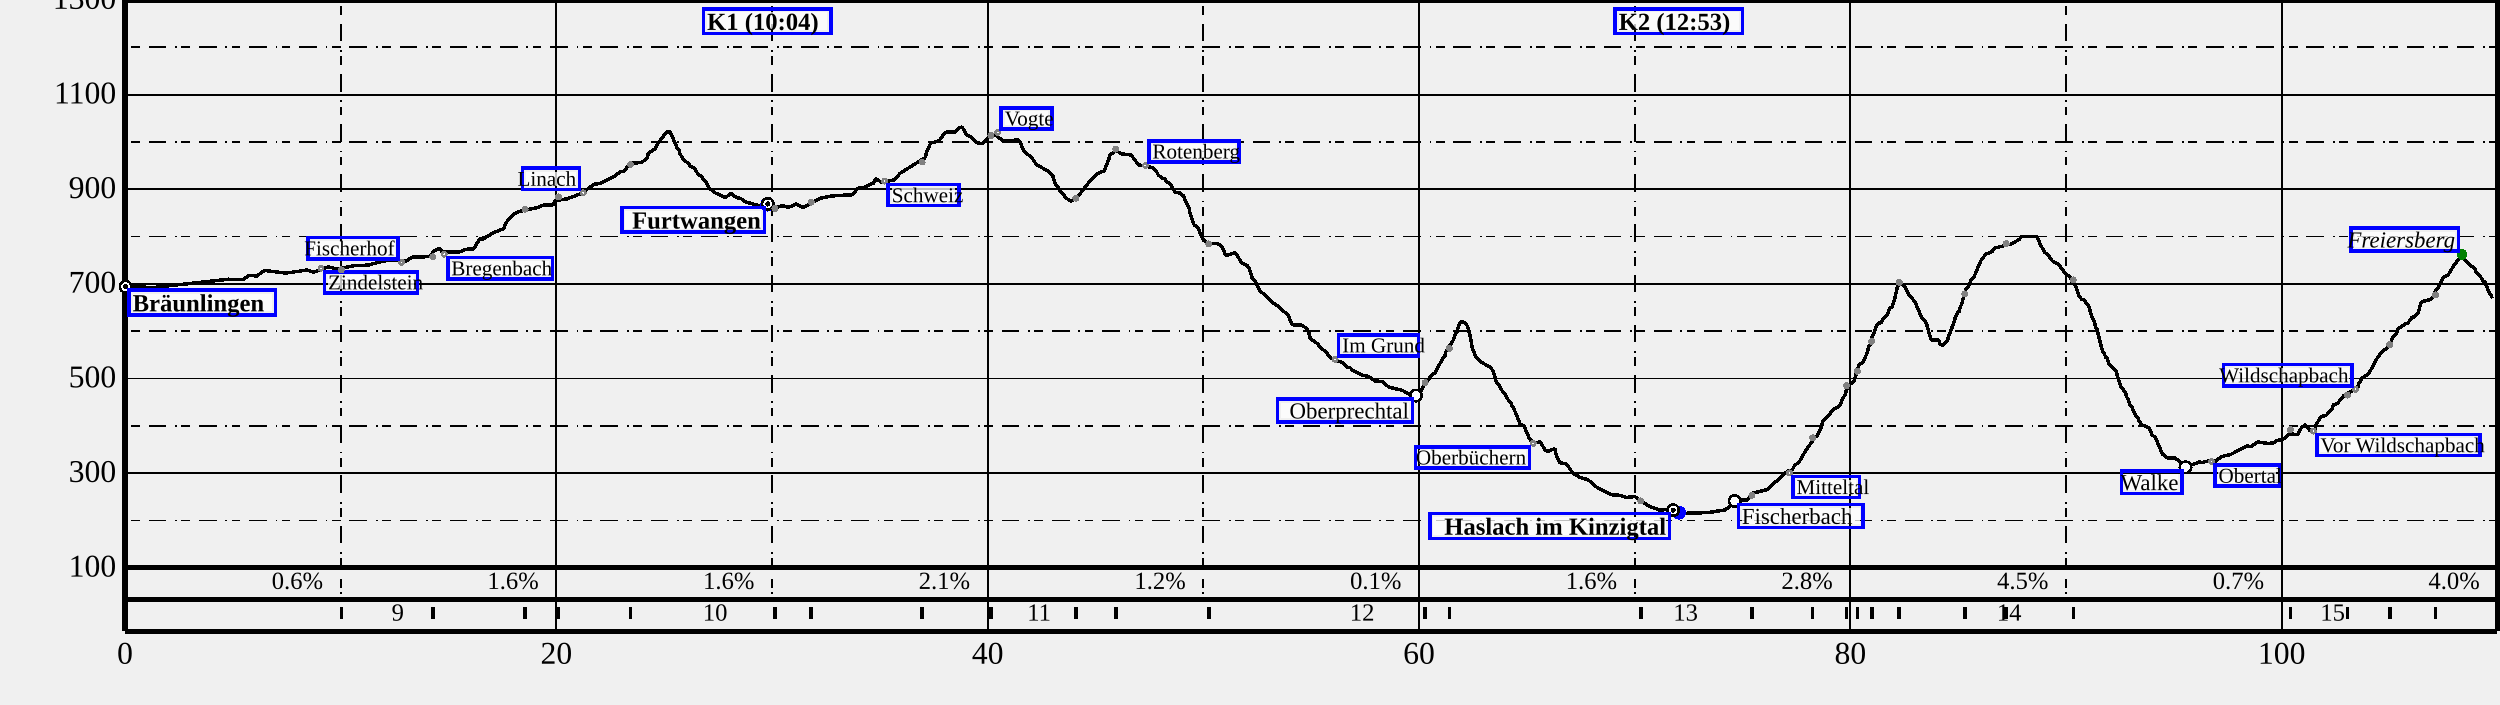
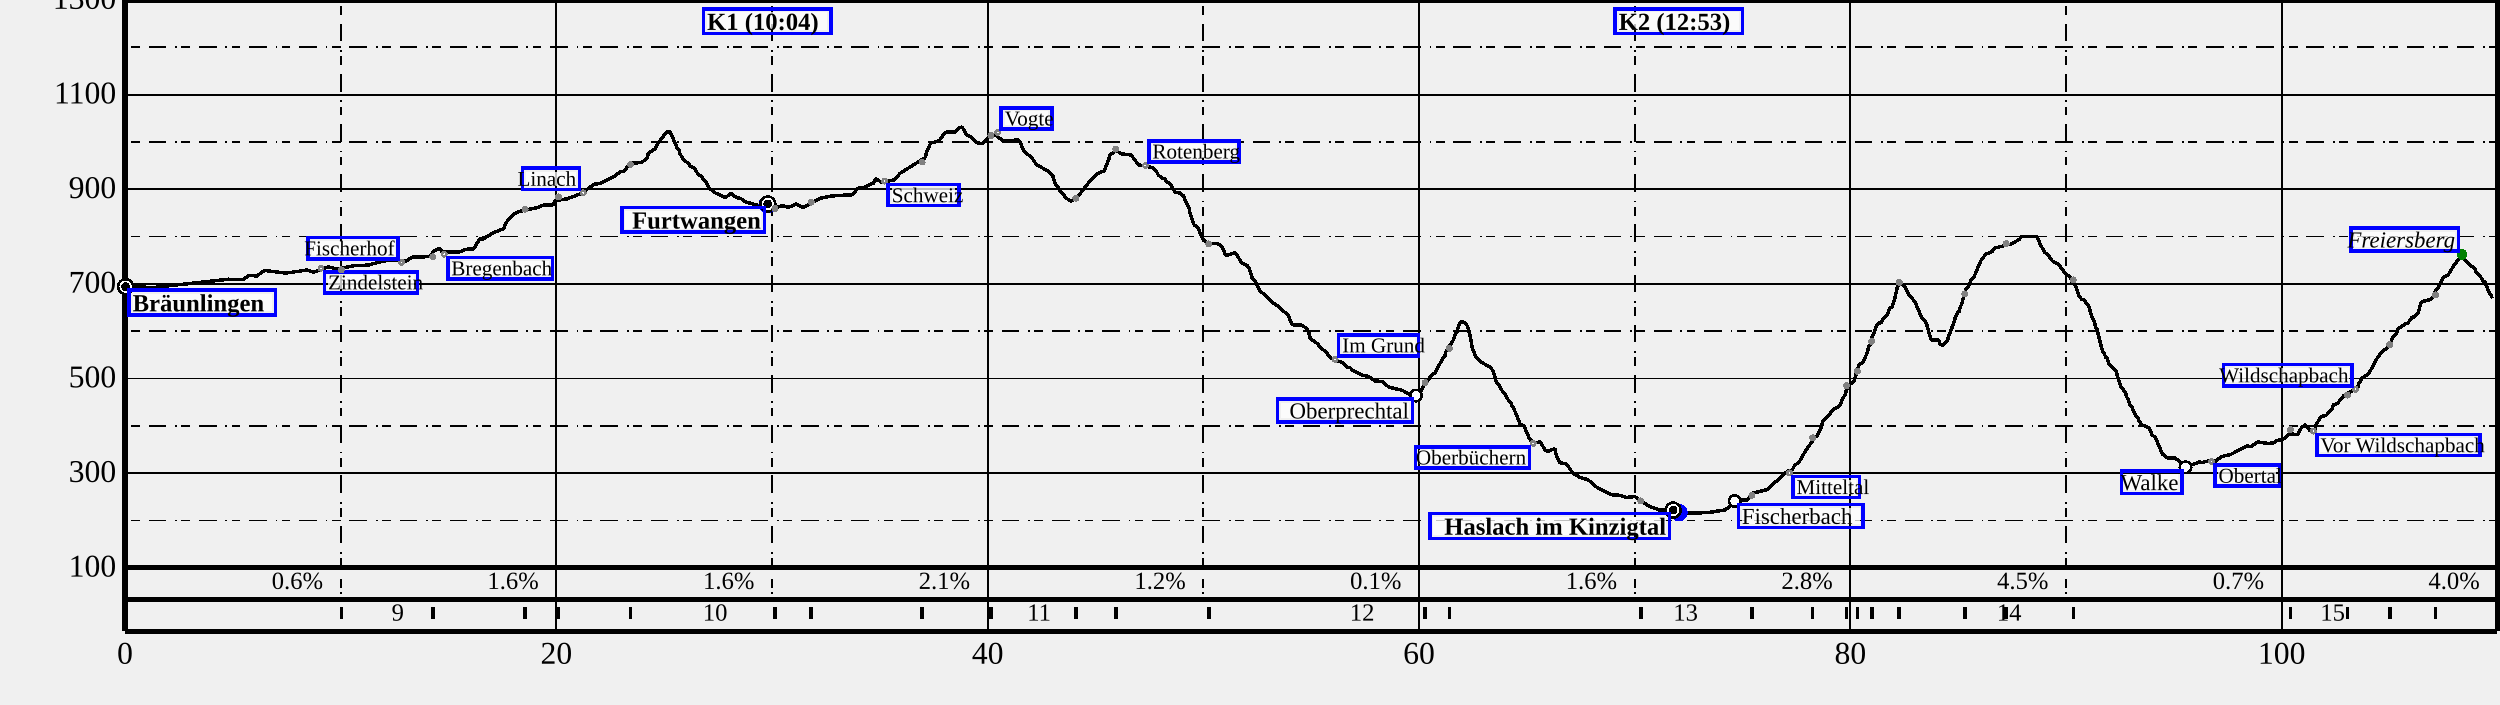
<svg xmlns="http://www.w3.org/2000/svg" height="400" width="1420">
  <g font-size="18" id="world" shape-rendering="crispEdges">
    <g id="BG" />
    <g id="SB" transform="translate(71 360)">
      <text text-anchor="middle" x="0" y="17">
0
</text>
      <text text-anchor="middle" x="245" y="17">
20
</text>
      <text text-anchor="middle" x="490" y="17">
40
</text>
      <text text-anchor="middle" x="735" y="17">
60
</text>
      <text text-anchor="middle" x="980" y="17">
80
</text>
      <text text-anchor="middle" x="1225" y="17">
100
</text>
    </g>
    <g id="SD" transform="translate(71 0)">
      <path d="M0,0 L1347.5,0" stroke="black" stroke-width="3" />
      <path d="M0,0 L0,358.5" stroke="black" stroke-width="3" />
      <path d="M0,358.5 L1347.5,358.5" stroke="black" stroke-width="3" />
      <path d="M1347.5,0 L1347.5,358.5" stroke="black" stroke-width="3" />
      <path d="M0,358.5 L1347.5,358.5" stroke="black" stroke-width="1" />
      <path d="M0,0 L0,358.5" stroke="black" stroke-width="1" />
      <path d="M245,0 L245,358.5" stroke="black" stroke-width="1" />
      <path d="M490,0 L490,358.5" stroke="black" stroke-width="1" />
      <path d="M735,0 L735,358.5" stroke="black" stroke-width="1" />
      <path d="M980,0 L980,358.5" stroke="black" stroke-width="1" />
      <path d="M1225,0 L1225,358.5" stroke="black" stroke-width="1" />
      <path d="M122.5,0 L122.5,322.5" stroke="black" stroke-dasharray="1.0,2.5,5.0,5.0,10.0,5.0" />
      <path d="M367.5,0 L367.5,322.5" stroke="black" stroke-dasharray="1.0,2.5,5.0,5.0,10.0,5.0" />
      <path d="M612.5,0 L612.5,322.5" stroke="black" stroke-dasharray="1.0,2.5,5.0,5.0,10.0,5.0" />
      <path d="M857.5,0 L857.5,322.5" stroke="black" stroke-dasharray="1.0,2.5,5.0,5.0,10.0,5.0" />
      <path d="M1102.5,0 L1102.5,322.5" stroke="black" stroke-dasharray="1.0,2.5,5.0,5.0,10.0,5.0" />
      <path d="M1347.5,0 L1347.5,322.5" stroke="black" stroke-dasharray="1.0,2.5,5.0,5.0,10.0,5.0" />
      <path d="M0,322.5 L1347.5,322.5" stroke="black" stroke-width="1" />
      <path d="M0,268.75 L1347.5,268.75" stroke="black" stroke-width="1" />
      <path d="M0,215 L1347.5,215" stroke="black" stroke-width="1" />
      <path d="M0,161.25 L1347.5,161.25" stroke="black" stroke-width="1" />
      <path d="M0,107.5 L1347.5,107.5" stroke="black" stroke-width="1" />
      <path d="M0,53.75 L1347.5,53.75" stroke="black" stroke-width="1" />
      <path d="M0,0 L1347.5,0" stroke="black" stroke-width="1" />
      <path d="M0,295.625 L1347.5,295.625" stroke="black" stroke-dasharray="1.0,2.5,5.0,5.0,10.0,5.0" />
      <path d="M0,241.875 L1347.5,241.875" stroke="black" stroke-dasharray="1.0,2.5,5.0,5.0,10.0,5.0" />
      <path d="M0,188.125 L1347.5,188.125" stroke="black" stroke-dasharray="1.0,2.5,5.0,5.0,10.0,5.0" />
      <path d="M0,134.375 L1347.5,134.375" stroke="black" stroke-dasharray="1.0,2.5,5.0,5.0,10.0,5.0" />
      <path d="M0,80.625 L1347.5,80.625" stroke="black" stroke-dasharray="1.0,2.5,5.0,5.0,10.0,5.0" />
      <path d="M0,26.875 L1347.5,26.875" stroke="black" stroke-dasharray="1.0,2.5,5.0,5.0,10.0,5.0" />
      <text font-size="14" id="time-0.0" text-anchor="end" x="-10" y="352.5">

</text>
      <text font-size="14" id="time-6250.0" text-anchor="end" x="66.562" y="352.5">

</text>
      <text font-size="14" id="time-13750.0" text-anchor="end" x="158.438" y="352.5">
 9
</text>
      <text font-size="14" id="time-21250.0" text-anchor="end" x="250.312" y="352.5">

</text>
      <text font-size="14" id="time-28750.0" text-anchor="end" x="342.188" y="352.5">
10
</text>
      <text font-size="14" id="time-36250.0" text-anchor="end" x="434.062" y="352.5">

</text>
      <text font-size="14" id="time-43750.0" text-anchor="end" x="525.938" y="352.5">
11
</text>
      <text font-size="14" id="time-51250.0" text-anchor="end" x="617.813" y="352.5">

</text>
      <text font-size="14" id="time-58750.0" text-anchor="end" x="709.688" y="352.5">
12
</text>
      <text font-size="14" id="time-66250.0" text-anchor="end" x="801.562" y="352.5">

</text>
      <text font-size="14" id="time-73750.0" text-anchor="end" x="893.438" y="352.5">
13
</text>
      <text font-size="14" id="time-81250.0" text-anchor="end" x="985.312" y="352.5">

</text>
      <text font-size="14" id="time-88750.0" text-anchor="end" x="1077.188" y="352.5">
14
</text>
      <text font-size="14" id="time-96250.0" text-anchor="end" x="1169.062" y="352.5">

</text>
      <text font-size="14" id="time-103750.0" text-anchor="end" x="1260.938" y="352.5">
15
</text>
      <path d="M122.874,351.5 L122.874,344.5" id="pacing-P1" stroke="black" stroke-width="2" />
      <path d="M246.288,351.5 L246.288,344.5" id="pacing-P2" stroke="black" stroke-width="2" />
      <path d="M369.182,351.5 L369.182,344.5" id="pacing-P3" stroke="black" stroke-width="2" />
      <path d="M491.821,351.5 L491.821,344.5" id="pacing-P4" stroke="black" stroke-width="2" />
      <path d="M615.587,351.5 L615.587,344.5" id="pacing-P5" stroke="black" stroke-width="2" />
      <path d="M738.438,351.5 L738.438,344.5" id="pacing-P6" stroke="black" stroke-width="2" />
      <path d="M860.957,351.5 L860.957,344.5" id="pacing-P7" stroke="black" stroke-width="2" />
      <path d="M983.987,351.5 L983.987,344.5" id="pacing-P8" stroke="black" stroke-width="2" />
      <path d="M1106.638,351.5 L1106.638,344.5" id="pacing-P9" stroke="black" stroke-width="2" />
      <path d="M1229.882,351.5 L1229.882,344.5" id="pacing-P10" stroke="black" stroke-width="2" />
      <path d="M174.846,351.5 L174.846,344.5" id="pacing-P1" stroke="black" stroke-width="2" />
      <path d="M227.243,351.5 L227.243,344.5" id="pacing-P2" stroke="black" stroke-width="2" />
      <path d="M287.105,351.5 L287.105,344.5" id="pacing-P3" stroke="black" stroke-width="2" />
      <path d="M389.768,351.5 L389.768,344.5" id="pacing-P4" stroke="black" stroke-width="2" />
      <path d="M452.741,351.5 L452.741,344.5" id="pacing-P5" stroke="black" stroke-width="2" />
      <path d="M540.087,351.5 L540.087,344.5" id="pacing-P6" stroke="black" stroke-width="2" />
      <path d="M562.783,351.5 L562.783,344.5" id="pacing-P7" stroke="black" stroke-width="2" />
      <path d="M752.219,351.5 L752.219,344.5" id="pacing-P8" stroke="black" stroke-width="2" />
      <path d="M924.066,351.5 L924.066,344.5" id="pacing-P9" stroke="black" stroke-width="2" />
      <path d="M958.616,351.5 L958.616,344.5" id="pacing-P10" stroke="black" stroke-width="2" />
      <path d="M977.806,351.5 L977.806,344.5" id="pacing-P11" stroke="black" stroke-width="2" />
      <path d="M992.159,351.5 L992.159,344.5" id="pacing-P12" stroke="black" stroke-width="2" />
      <path d="M1007.752,351.5 L1007.752,344.5" id="pacing-P13" stroke="black" stroke-width="2" />
      <path d="M1044.976,351.5 L1044.976,344.5" id="pacing-P14" stroke="black" stroke-width="2" />
      <path d="M1068.495,351.5 L1068.495,344.5" id="pacing-P15" stroke="black" stroke-width="2" />
      <path d="M1229.882,351.5 L1229.882,344.5" id="pacing-P16" stroke="black" stroke-width="2" />
      <path d="M1262.289,351.5 L1262.289,344.5" id="pacing-P17" stroke="black" stroke-width="2" />
      <path d="M1286.404,351.5 L1286.404,344.5" id="pacing-P18" stroke="black" stroke-width="2" />
      <path d="M1312.375,351.5 L1312.375,344.5" id="pacing-P19" stroke="black" stroke-width="2" />
      <path d="M0,340.5 L1347.5,340.5" stroke="black" stroke-width="3" />
      <text font-size="14" text-anchor="end" x="112.5" y="334.5">
0.6%
</text>
      <text font-size="14" text-anchor="end" x="235" y="334.5">
1.6%
</text>
      <text font-size="14" text-anchor="end" x="357.5" y="334.5">
1.6%
</text>
      <text font-size="14" text-anchor="end" x="480" y="334.5">
2.1%
</text>
      <text font-size="14" text-anchor="end" x="602.5" y="334.5">
1.2%
</text>
      <text font-size="14" text-anchor="end" x="725" y="334.5">
0.1%
</text>
      <text font-size="14" text-anchor="end" x="847.5" y="334.5">
1.6%
</text>
      <text font-size="14" text-anchor="end" x="970" y="334.5">
2.8%
</text>
      <text font-size="14" text-anchor="end" x="1092.5" y="334.5">
4.5%
</text>
      <text font-size="14" text-anchor="end" x="1215" y="334.5">
0.7%
</text>
      <text font-size="14" text-anchor="end" x="1337.5" y="334.5">
4.0%
</text>
      <path d="M122.5,337.5 L122.5,322.5" stroke="black" stroke-dasharray="1.0,2.5,5.0,5.0,10.0,5.0" />
      <path d="M367.5,337.5 L367.5,322.5" stroke="black" stroke-dasharray="1.0,2.5,5.0,5.0,10.0,5.0" />
      <path d="M612.5,337.5 L612.5,322.5" stroke="black" stroke-dasharray="1.0,2.5,5.0,5.0,10.0,5.0" />
      <path d="M857.5,337.5 L857.5,322.5" stroke="black" stroke-dasharray="1.0,2.5,5.0,5.0,10.0,5.0" />
      <path d="M1102.5,337.5 L1102.5,322.5" stroke="black" stroke-dasharray="1.0,2.5,5.0,5.0,10.0,5.0" />
      <path d="M1347.5,337.5 L1347.5,322.5" stroke="black" stroke-dasharray="1.0,2.5,5.0,5.0,10.0,5.0" />
      <path d="M0,322.5 L1347.5,322.5" stroke="black" stroke-width="3" />
      <path d="M0.0,162.8 L16.2,163.3 L58.5,158.6 L67.0,158.8 L70.4,156.5 L75.1,156.7 L78.1,154.2 L79.8,153.7 L91.5,155.1 L103.3,153.4 L106.9,154.6 L115.5,151.6 L120.9,152.9 L130.0,150.9 L137.9,150.6 L146.9,148.2 L154.4,147.5 L159.0,148.5 L163.4,146.1 L173.4,145.7 L175.2,142.9 L177.9,141.2 L178.9,141.4 L180.2,143.1 L183.1,143.3 L190.3,143.0 L193.1,141.6 L198.0,141.5 L201.3,135.9 L203.3,135.9 L208.7,132.4 L215.3,129.8 L216.0,127.3 L216.8,126.0 L220.9,121.6 L224.3,120.0 L235.1,117.7 L238.0,116.3 L243.0,116.4 L244.5,113.8 L251.0,113.0 L259.0,109.9 L266.5,104.7 L270.3,104.0 L278.2,100.1 L280.9,97.8 L283.2,97.2 L287.3,92.8 L293.5,92.2 L296.6,89.9 L297.2,87.1 L300.9,84.7 L303.4,80.4 L307.3,75.4 L308.4,74.8 L309.6,74.8 L313.8,84.4 L314.6,85.1 L315.3,87.5 L317.1,90.4 L320.5,93.4 L320.9,94.4 L323.3,95.5 L326.1,99.8 L326.9,99.8 L330.2,103.6 L332.2,107.5 L333.7,108.1 L334.5,109.2 L340.2,111.8 L341.5,111.8 L344.3,109.9 L347.3,112.2 L349.8,112.8 L352.6,114.7 L358.6,116.4 L362.0,117.0 L365.1,116.4 L369.2,118.0 L373.4,116.7 L376.7,117.9 L381.0,115.9 L385.3,117.9 L394.9,112.6 L401.2,111.3 L413.0,110.6 L416.5,106.8 L419.2,106.7 L425.3,103.9 L426.3,101.5 L429.8,103.5 L436.8,102.2 L440.4,98.3 L454.4,89.6 L455.7,85.3 L457.6,81.3 L462.4,80.0 L465.1,76.2 L466.6,75.0 L471.4,75.1 L473.9,72.7 L475.4,72.0 L478.1,76.7 L480.2,77.6 L482.8,80.2 L485.2,81.6 L487.7,81.2 L490.3,78.2 L493.5,76.9 L494.5,76.9 L499.4,80.3 L507.2,79.4 L508.0,80.0 L510.8,86.1 L515.1,89.6 L517.6,93.4 L523.8,96.9 L527.0,99.8 L528.3,104.4 L530.2,106.6 L530.5,107.6 L534.8,112.7 L537.4,114.2 L540.8,112.2 L547.4,103.7 L552.2,98.6 L556.1,97.1 L558.8,90.5 L559.3,88.1 L562.5,86.0 L563.5,85.8 L566.0,87.4 L571.5,88.0 L575.6,93.6 L583.8,95.2 L585.9,97.4 L586.9,99.4 L589.2,101.2 L590.7,101.5 L591.5,103.4 L593.4,104.0 L596.4,109.2 L599.5,109.7 L600.7,111.0 L601.1,110.8 L602.8,115.3 L604.4,117.9 L604.9,121.1 L607.2,127.6 L609.6,129.7 L611.0,133.3 L612.4,135.7 L614.1,137.4 L616.7,138.3 L620.6,138.2 L623.1,140.3 L625.0,144.5 L625.7,145.1 L630.7,143.5 L634.2,149.2 L637.6,151.0 L638.5,152.5 L640.3,158.1 L641.8,159.5 L645.0,165.7 L647.7,167.5 L651.7,171.9 L655.6,174.2 L657.0,176.2 L659.4,177.7 L660.8,179.4 L662.6,183.5 L663.5,184.5 L667.8,184.6 L671.0,186.3 L672.3,188.6 L673.1,191.9 L673.5,192.5 L678.0,195.7 L678.4,196.9 L682.2,200.0 L684.9,203.4 L691.7,206.0 L694.1,208.5 L696.0,208.9 L697.2,210.3 L702.6,213.0 L706.5,213.9 L709.9,216.3 L714.5,216.8 L717.7,219.8 L725.4,221.7 L730.5,224.3 L734.6,223.6 L735.7,222.7 L737.5,219.2 L740.1,215.7 L742.7,212.6 L744.0,211.8 L748.3,203.9 L749.7,202.5 L750.2,199.9 L754.5,193.1 L755.8,189.2 L756.3,189.2 L758.0,183.8 L759.3,182.7 L761.4,183.6 L762.4,185.1 L763.9,190.0 L765.2,197.4 L767.1,202.3 L769.9,205.5 L775.6,208.6 L777.2,210.9 L778.7,216.2 L779.5,217.8 L780.7,218.9 L781.5,221.1 L783.9,223.7 L785.3,226.6 L787.5,229.3 L787.9,230.7 L788.5,231.2 L792.3,240.6 L794.7,242.1 L797.5,248.7 L798.2,249.2 L798.4,250.2 L801.3,251.5 L803.9,251.0 L806.4,255.3 L807.8,256.5 L812.1,254.8 L813.0,258.7 L814.9,262.8 L818.8,263.5 L822.3,268.7 L826.3,271.1 L831.0,272.5 L836.5,277.2 L844.3,281.0 L849.6,281.4 L852.8,282.6 L857.5,282.0 L865.7,287.5 L871.9,289.8 L875.9,289.3 L885.4,291.6 L899.5,291.1 L909.0,289.6 L912.8,286.4 L915.7,283.1 L920.8,284.4 L923.4,282.1 L924.1,280.4 L924.7,280.1 L932.7,278.1 L944.6,267.3 L946.9,267.1 L948.3,264.4 L951.0,262.3 L954.6,256.0 L958.2,250.9 L958.6,249.4 L961.4,247.2 L963.2,243.4 L964.5,239.2 L971.1,232.0 L973.9,230.6 L975.1,228.0 L975.3,226.8 L977.2,224.0 L977.8,221.1 L979.1,220.2 L979.7,218.3 L982.1,216.6 L984.8,207.3 L987.0,205.9 L989.2,201.3 L990.5,196.8 L991.5,195.4 L992.2,191.9 L994.1,187.3 L994.8,184.8 L996.5,183.3 L997.1,183.6 L998.3,182.1 L998.6,181.0 L1000.8,179.0 L1002.6,174.8 L1003.8,174.5 L1004.3,172.2 L1004.9,171.0 L1006.6,163.5 L1007.8,161.2 L1009.3,161.2 L1011.0,162.7 L1012.8,166.8 L1016.6,171.3 L1020.4,180.2 L1023.1,183.4 L1025.7,192.6 L1026.0,193.2 L1030.1,193.2 L1030.9,195.2 L1032.5,196.4 L1035.2,193.4 L1035.8,190.8 L1037.3,187.2 L1039.4,181.5 L1039.6,180.3 L1041.0,177.3 L1042.0,176.8 L1042.2,175.0 L1043.2,172.7 L1045.8,163.8 L1046.9,163.0 L1048.7,158.9 L1050.0,157.8 L1054.1,148.1 L1055.4,146.4 L1057.0,144.3 L1060.5,142.9 L1061.9,140.9 L1071.5,138.5 L1075.9,136.0 L1077.3,134.3 L1085.8,134.2 L1087.0,136.5 L1087.6,138.4 L1090.5,143.4 L1092.5,145.1 L1094.7,148.2 L1098.1,150.0 L1102.6,155.9 L1104.9,157.3 L1106.1,160.7 L1106.9,160.9 L1108.4,163.6 L1109.9,168.3 L1111.5,170.1 L1112.7,170.4 L1115.5,174.0 L1116.6,178.0 L1118.0,181.9 L1118.4,181.9 L1119.4,186.4 L1119.9,186.4 L1122.7,197.7 L1123.6,200.3 L1123.9,200.3 L1125.3,203.3 L1125.8,203.3 L1126.9,206.6 L1130.8,210.6 L1131.3,211.8 L1131.7,214.0 L1133.8,219.9 L1135.2,221.0 L1135.4,222.2 L1136.2,222.7 L1137.0,225.6 L1137.8,226.7 L1138.9,230.0 L1140.0,231.2 L1140.9,233.6 L1142.6,236.9 L1143.1,236.9 L1143.8,238.8 L1145.6,241.3 L1149.8,243.0 L1151.4,247.1 L1153.2,248.4 L1157.3,257.9 L1160.1,260.1 L1164.1,260.0 L1167.0,261.9 L1168.3,264.1 L1171.1,265.1 L1178.4,262.3 L1179.8,262.9 L1182.0,262.0 L1187.5,261.9 L1190.9,259.3 L1195.9,258.2 L1205.2,253.3 L1207.6,253.6 L1211.5,251.0 L1217.3,251.9 L1221.1,251.4 L1221.6,250.5 L1226.6,249.1 L1229.1,246.4 L1233.7,246.8 L1234.4,246.3 L1236.3,242.8 L1238.1,241.5 L1238.6,241.4 L1241.2,244.8 L1243.0,244.6 L1244.0,243.6 L1244.3,241.6 L1247.3,236.7 L1250.4,235.8 L1253.7,232.0 L1254.3,230.0 L1256.7,229.1 L1260.2,224.8 L1268.2,220.0 L1268.8,217.9 L1270.8,214.6 L1274.4,212.3 L1279.6,202.8 L1282.2,199.6 L1285.0,197.5 L1287.0,194.3 L1288.0,191.7 L1290.2,189.5 L1290.9,187.0 L1295.2,183.9 L1296.5,183.8 L1299.0,180.2 L1300.0,180.2 L1302.6,177.6 L1303.9,172.6 L1305.1,171.2 L1309.4,170.2 L1310.9,168.8 L1312.4,165.2 L1314.1,163.2 L1316.7,157.6 L1319.6,156.1 L1323.1,150.2 L1323.6,150.2 L1324.6,148.1 L1326.8,145.7 L1327.8,145.8 L1330.7,149.5 L1334.6,152.5 L1335.4,154.4 L1337.8,156.9 L1339.3,159.5 L1340.4,159.9 L1343.2,167.2 L1343.6,167.2 L1344.7,169.5" fill="transparent" id="track" stroke="black" stroke-linejoin="miter" stroke-miterlimit="1" stroke-width="2" />
      <g>
        <g>
-           <circle cx="364.819" cy="116.154" fill="Blue" id="29/wp" r="4" />
+           <circle cx="364.819" cy="116.154" fill="Blue" id="29/wp" r="5" />
        </g>
        <g transform="translate(364.8191 116.1538)">
          <rect fill="white" fill-opacity="0.75" height="10" id="label-bg" width="68.4" x="-34.2" y="-109.154" />
          <rect fill="none" height="14" id="label-dbg" stroke="blue" stroke-width="2" width="72.4" x="-36.2" y="-111.154" />
          <text font-size="14.0" font-style="normal" font-weight="bold" id="29/wp/text" text-anchor="start" x="-34.200" y="-99.154">
K1 (10:04)
</text>
        </g>
        <g>
-           <circle cx="882.614" cy="291.137" fill="Blue" id="30/wp" r="4" />
+           <circle cx="882.614" cy="291.137" fill="Blue" id="30/wp" r="5" />
        </g>
        <g transform="translate(882.614 291.1369)">
          <rect fill="white" fill-opacity="0.75" height="10" id="label-bg" width="68.4" x="-34.2" y="-284.137" />
          <rect fill="none" height="14" id="label-dbg" stroke="blue" stroke-width="2" width="72.4" x="-36.2" y="-286.137" />
          <text font-size="14.0" font-style="normal" font-weight="bold" id="30/wp/text" text-anchor="start" x="-34.200" y="-274.137">
K2 (12:53)
</text>
        </g>
        <g>
-           <circle cx="365.137" cy="115.858" fill="Black" id="31/wp" r="4" />
-           <circle cx="365.137" cy="115.858" fill="white" id="31/wp-little-white" r="2.5" />
-           <circle cx="365.137" cy="115.858" fill="black" id="31/wp-little-white" r="1.5" />
+           <circle cx="365.137" cy="115.858" fill="Black" id="31/wp" r="5" />
+           <circle cx="365.137" cy="115.858" fill="white" id="31/wp-little-white" r="3.5" />
+           <circle cx="365.137" cy="115.858" fill="black" id="31/wp-little-white" r="2.5" />
        </g>
        <g transform="translate(365.1373 115.8581)">
          <rect fill="white" fill-opacity="0.75" height="10" id="label-bg" width="76.88" x="-80.88" y="4" />
          <rect fill="none" height="14" id="label-dbg" stroke="blue" stroke-width="2" width="80.88" x="-82.88" y="2" />
          <text font-size="14.0" font-style="normal" font-weight="bold" id="31/wp/text" text-anchor="end" x="-4.000" y="14.000">
Furtwangen
</text>
        </g>
        <g>
-           <circle cx="879.335" cy="289.739" fill="Black" id="32/wp" r="4" />
-           <circle cx="879.335" cy="289.739" fill="white" id="32/wp-little-white" r="2.5" />
-           <circle cx="879.335" cy="289.739" fill="black" id="32/wp-little-white" r="1.5" />
+           <circle cx="879.335" cy="289.739" fill="Black" id="32/wp" r="5" />
+           <circle cx="879.335" cy="289.739" fill="white" id="32/wp-little-white" r="3.5" />
+           <circle cx="879.335" cy="289.739" fill="black" id="32/wp-little-white" r="2.5" />
        </g>
        <g transform="translate(879.3353 289.7394)">
          <rect fill="white" fill-opacity="0.75" height="10" id="label-bg" width="132.138" x="-136.138" y="4" />
          <rect fill="none" height="14" id="label-dbg" stroke="blue" stroke-width="2" width="136.138" x="-138.138" y="2" />
          <text font-size="14.0" font-style="normal" font-weight="bold" id="32/wp/text" text-anchor="end" x="-4.000" y="14.000">
Haslach im Kinzigtal
</text>
        </g>
        <g>
-           <circle cx="0.343" cy="162.836" fill="Black" id="33/wp" r="4" />
-           <circle cx="0.343" cy="162.836" fill="white" id="33/wp-little-white" r="2.5" />
-           <circle cx="0.343" cy="162.836" fill="black" id="33/wp-little-white" r="1.5" />
+           <circle cx="0.343" cy="162.836" fill="Black" id="33/wp" r="5" />
+           <circle cx="0.343" cy="162.836" fill="white" id="33/wp-little-white" r="3.5" />
+           <circle cx="0.343" cy="162.836" fill="black" id="33/wp-little-white" r="2.5" />
        </g>
        <g transform="translate(0.3425899 162.8356)">
          <rect fill="white" fill-opacity="0.75" height="10" id="label-bg" width="79.069" x="4" y="4" />
          <rect fill="none" height="14" id="label-dbg" stroke="blue" stroke-width="2" width="83.069" x="2" y="2" />
          <text font-size="14.0" font-style="normal" font-weight="bold" id="33/wp/text" text-anchor="start" x="4.000" y="14.000">
Bräunlingen
</text>
        </g>
        <g>
          <circle cx="914.351" cy="284.579" fill="Black" id="36/wp" r="4" />
          <circle cx="914.351" cy="284.579" fill="white" id="36/wp-little-white" r="2.5" />
        </g>
        <g transform="translate(914.3506 284.5794)">
          <rect fill="white" fill-opacity="0.75" height="9" id="label-bg" width="66.97" x="4" y="4" />
          <rect fill="none" height="13" id="label-dbg" stroke="blue" stroke-width="2" width="70.97" x="2" y="2" />
          <text font-size="13.0" font-style="normal" font-weight="normal" id="36/wp/text" text-anchor="start" x="4.000" y="13.000">
Fischerbach
</text>
        </g>
        <g>
          <circle cx="733.27" cy="224.675" fill="Black" id="37/wp" r="4" />
          <circle cx="733.27" cy="224.675" fill="white" id="37/wp-little-white" r="2.5" />
        </g>
        <g transform="translate(733.2697 224.675)">
          <rect fill="white" fill-opacity="0.75" height="9" id="label-bg" width="72.743" x="-76.743" y="4" />
          <rect fill="none" height="13" id="label-dbg" stroke="blue" stroke-width="2" width="76.743" x="-78.743" y="2" />
          <text font-size="13.0" font-style="normal" font-weight="normal" id="37/wp/text" text-anchor="end" x="-4.000" y="13.000">
Oberprechtal
</text>
        </g>
        <g>
          <circle cx="1170.372" cy="265.391" fill="Black" id="38/wp" r="4" />
          <circle cx="1170.372" cy="265.391" fill="white" id="38/wp-little-white" r="2.5" />
        </g>
        <g transform="translate(1170.372 265.3906)">
          <rect fill="white" fill-opacity="0.75" height="9" id="label-bg" width="30.407" x="-34.407" y="4" />
          <rect fill="none" height="13" id="label-dbg" stroke="blue" stroke-width="2" width="34.407" x="-36.407" y="2" />
          <text font-size="13.0" font-style="normal" font-weight="normal" id="38/wp/text" text-anchor="end" x="-4.000" y="13.000">
Walke
</text>
        </g>
        <g>
          <circle cx="1327.479" cy="144.561" fill="Green" id="41/wp" r="3" />
        </g>
        <g transform="translate(1327.479 144.5606)">
          <rect fill="white" fill-opacity="0.75" height="9" id="label-bg" width="57.019" x="-61.019" y="-13" />
          <rect fill="none" height="13" id="label-dbg" stroke="blue" stroke-width="2" width="61.019" x="-63.019" y="-15" />
          <text font-size="13.0" font-style="italic" font-weight="normal" id="41/wp/text" text-anchor="end" x="-4.000" y="-4.000">
Freiersberg
</text>
        </g>
        <g>
          <circle cx="579.558" cy="94.009" fill="Gray" id="42/wp" r="2" />
          <circle cx="579.558" cy="94.009" fill="white" id="42/wp-little-white" r="0.5" />
        </g>
        <g transform="translate(579.5583 94.00875)">
          <rect fill="white" fill-opacity="0.75" height="8" id="label-bg" width="47.158" x="4" y="-12" />
          <rect fill="none" height="12" id="label-dbg" stroke="blue" stroke-width="2" width="51.158" x="2" y="-14" />
          <text font-size="12.0" font-style="normal" font-weight="lighter" id="42/wp/text" text-anchor="start" x="4.000" y="-4.000">
Rotenberg
</text>
        </g>
        <g>
          <circle cx="495.663" cy="75.25" fill="Gray" id="43/wp" r="2" />
          <circle cx="495.663" cy="75.25" fill="white" id="43/wp-little-white" r="0.5" />
        </g>
        <g transform="translate(495.663 75.25)">
          <rect fill="white" fill-opacity="0.75" height="8" id="label-bg" width="24.873" x="4" y="-12" />
          <rect fill="none" height="12" id="label-dbg" stroke="blue" stroke-width="2" width="28.873" x="2" y="-14" />
          <text font-size="12.0" font-style="normal" font-weight="lighter" id="43/wp/text" text-anchor="start" x="4.000" y="-4.000">
Vogte
</text>
        </g>
        <g>
          <circle cx="687.356" cy="204.143" fill="Gray" id="44/wp" r="2" />
          <circle cx="687.356" cy="204.143" fill="white" id="44/wp-little-white" r="0.5" />
        </g>
        <g transform="translate(687.3558 204.1425)">
          <rect fill="white" fill-opacity="0.75" height="8" id="label-bg" width="41.344" x="4" y="-12" />
          <rect fill="none" height="12" id="label-dbg" stroke="blue" stroke-width="2" width="45.344" x="2" y="-14" />
          <text font-size="12.0" font-style="normal" font-weight="lighter" id="44/wp/text" text-anchor="start" x="4.000" y="-4.000">
Im Grund
</text>
        </g>
        <g>
          <circle cx="799.857" cy="251.792" fill="Gray" id="46/wp" r="2" />
          <circle cx="799.857" cy="251.792" fill="white" id="46/wp-little-white" r="0.5" />
        </g>
        <g transform="translate(799.8573 251.7919)">
          <rect fill="white" fill-opacity="0.75" height="8" id="label-bg" width="60.916" x="-64.916" y="4" />
          <rect fill="none" height="12" id="label-dbg" stroke="blue" stroke-width="2" width="64.916" x="-66.916" y="2" />
          <text font-size="12.0" font-style="normal" font-weight="lighter" id="46/wp/text" text-anchor="end" x="-4.000" y="12.000">
Oberbüchern
</text>
        </g>
        <g>
          <circle cx="945.398" cy="268.616" fill="Gray" id="49/wp" r="2" />
          <circle cx="945.398" cy="268.616" fill="white" id="49/wp-little-white" r="0.5" />
        </g>
        <g transform="translate(945.3981 268.6156)">
          <rect fill="white" fill-opacity="0.75" height="8" id="label-bg" width="33.852" x="4" y="4" />
          <rect fill="none" height="12" id="label-dbg" stroke="blue" stroke-width="2" width="37.852" x="2" y="2" />
          <text font-size="12.0" font-style="normal" font-weight="lighter" id="49/wp/text" text-anchor="start" x="4.000" y="12.000">
Mitteltal
</text>
        </g>
        <g>
          <circle cx="260.249" cy="109.543" fill="Gray" id="50/wp" r="2" />
          <circle cx="260.249" cy="109.543" fill="white" id="50/wp-little-white" r="0.5" />
        </g>
        <g transform="translate(260.2489 109.5425)">
          <rect fill="white" fill-opacity="0.75" height="8" id="label-bg" width="28.426" x="-32.426" y="-12" />
          <rect fill="none" height="12" id="label-dbg" stroke="blue" stroke-width="2" width="32.426" x="-34.426" y="-14" />
          <text font-size="12.0" font-style="normal" font-weight="lighter" id="50/wp/text" text-anchor="end" x="-4.000" y="-4.000">
Linach
</text>
        </g>
        <g>
          <circle cx="431.515" cy="102.851" fill="Gray" id="51/wp" r="2" />
          <circle cx="431.515" cy="102.851" fill="white" id="51/wp-little-white" r="0.5" />
        </g>
        <g transform="translate(431.5154 102.8506)">
          <rect fill="white" fill-opacity="0.75" height="8" id="label-bg" width="36.112" x="4" y="4" />
          <rect fill="none" height="12" id="label-dbg" stroke="blue" stroke-width="2" width="40.112" x="2" y="2" />
          <text font-size="12.0" font-style="normal" font-weight="lighter" id="51/wp/text" text-anchor="start" x="4.000" y="12.000">
Schweiz
</text>
        </g>
        <g>
          <circle cx="1185.099" cy="262.166" fill="Gray" id="52/wp" r="2" />
          <circle cx="1185.099" cy="262.166" fill="white" id="52/wp-little-white" r="0.5" />
        </g>
        <g transform="translate(1185.099 262.1656)">
          <rect fill="white" fill-opacity="0.75" height="8" id="label-bg" width="32.624" x="4" y="4" />
          <rect fill="none" height="12" id="label-dbg" stroke="blue" stroke-width="2" width="36.624" x="2" y="2" />
          <text font-size="12.0" font-style="normal" font-weight="lighter" id="52/wp/text" text-anchor="start" x="4.000" y="12.000">
Obertal
</text>
        </g>
        <g>
          <circle cx="157.13" cy="149.022" fill="Gray" id="53/wp" r="2" />
          <circle cx="157.13" cy="149.022" fill="white" id="53/wp-little-white" r="0.5" />
        </g>
        <g transform="translate(157.13 149.0219)">
          <rect fill="white" fill-opacity="0.75" height="8" id="label-bg" width="47.158" x="-51.158" y="-12" />
          <rect fill="none" height="12" id="label-dbg" stroke="blue" stroke-width="2" width="51.158" x="-53.158" y="-14" />
          <text font-size="12.0" font-style="normal" font-weight="lighter" id="53/wp/text" text-anchor="end" x="-4.000" y="-4.000">
Fischerhof
</text>
        </g>
        <g>
          <circle cx="181.326" cy="144.373" fill="Gray" id="54/wp" r="2" />
          <circle cx="181.326" cy="144.373" fill="white" id="54/wp-little-white" r="0.5" />
        </g>
        <g transform="translate(181.326 144.3725)">
          <rect fill="white" fill-opacity="0.75" height="8" id="label-bg" width="55.555" x="4" y="4" />
          <rect fill="none" height="12" id="label-dbg" stroke="blue" stroke-width="2" width="59.555" x="2" y="2" />
          <text font-size="12.0" font-style="normal" font-weight="lighter" id="54/wp/text" text-anchor="start" x="4.000" y="12.000">
Bregenbach
</text>
        </g>
        <g>
          <circle cx="1242.973" cy="244.858" fill="Gray" id="55/wp" r="2" />
          <circle cx="1242.973" cy="244.858" fill="white" id="55/wp-little-white" r="0.5" />
        </g>
        <g transform="translate(1242.973 244.8581)">
          <rect fill="white" fill-opacity="0.75" height="8" id="label-bg" width="88.562" x="4" y="4" />
          <rect fill="none" height="12" id="label-dbg" stroke="blue" stroke-width="2" width="92.562" x="2" y="2" />
          <text font-size="12.0" font-style="normal" font-weight="lighter" id="55/wp/text" text-anchor="start" x="4.000" y="12.000">
Vor Wildschapbach
</text>
        </g>
        <g>
          <circle cx="1266.951" cy="221.127" fill="Gray" id="56/wp" r="2" />
          <circle cx="1266.951" cy="221.127" fill="white" id="56/wp-little-white" r="0.5" />
        </g>
        <g transform="translate(1266.951 221.1275)">
          <rect fill="white" fill-opacity="0.75" height="8" id="label-bg" width="68.926" x="-72.926" y="-12" />
          <rect fill="none" height="12" id="label-dbg" stroke="blue" stroke-width="2" width="72.926" x="-74.926" y="-14" />
          <text font-size="12.0" font-style="normal" font-weight="lighter" id="56/wp/text" text-anchor="end" x="-4.000" y="-4.000">
Wildschapbach
</text>
        </g>
        <g>
          <circle cx="111.337" cy="152.354" fill="Gray" id="57/wp" r="2" />
          <circle cx="111.337" cy="152.354" fill="white" id="57/wp-little-white" r="0.5" />
        </g>
        <g transform="translate(111.3373 152.3544)">
          <rect fill="white" fill-opacity="0.75" height="8" id="label-bg" width="48.708" x="4" y="4" />
          <rect fill="none" height="12" id="label-dbg" stroke="blue" stroke-width="2" width="52.708" x="2" y="2" />
          <text font-size="12.0" font-style="normal" font-weight="lighter" id="57/wp/text" text-anchor="start" x="4.000" y="12.000">
Zindelstein
</text>
        </g>
        <g>
          <circle cx="122.874" cy="153.268" fill="Gray" id="0/wp" r="2" />
        </g>
        <g>
          <circle cx="246.288" cy="111.881" fill="Gray" id="1/wp" r="2" />
        </g>
        <g>
          <circle cx="369.182" cy="118.438" fill="Gray" id="2/wp" r="2" />
        </g>
        <g>
          <circle cx="491.821" cy="76.997" fill="Gray" id="3/wp" r="2" />
        </g>
        <g>
          <circle cx="615.587" cy="138.541" fill="Gray" id="4/wp" r="2" />
        </g>
        <g>
          <circle cx="738.438" cy="217.365" fill="Gray" id="5/wp" r="2" />
        </g>
        <g>
          <circle cx="860.957" cy="284.499" fill="Gray" id="6/wp" r="2" />
        </g>
        <g>
          <circle cx="983.987" cy="210.834" fill="Gray" id="7/wp" r="2" />
        </g>
        <g>
          <circle cx="1106.638" cy="159.019" fill="Gray" id="8/wp" r="2" />
        </g>
        <g>
          <circle cx="1229.882" cy="244.052" fill="Gray" id="9/wp" r="2" />
        </g>
        <g>
          <circle cx="174.846" cy="145.877" fill="Gray" id="10/wp" r="2" />
        </g>
        <g>
          <circle cx="227.243" cy="118.788" fill="Gray" id="11/wp" r="2" />
        </g>
        <g>
          <circle cx="287.105" cy="93.364" fill="Gray" id="12/wp" r="2" />
        </g>
        <g>
          <circle cx="389.768" cy="114.837" fill="Gray" id="13/wp" r="2" />
        </g>
        <g>
          <circle cx="452.741" cy="92.047" fill="Gray" id="14/wp" r="2" />
        </g>
        <g>
          <circle cx="540.087" cy="112.606" fill="Gray" id="15/wp" r="2" />
        </g>
        <g>
          <circle cx="562.783" cy="84.683" fill="Gray" id="16/wp" r="2" />
        </g>
        <g>
          <circle cx="752.219" cy="197.907" fill="Gray" id="17/wp" r="2" />
        </g>
        <g>
          <circle cx="924.066" cy="281.381" fill="Gray" id="18/wp" r="2" />
        </g>
        <g>
          <circle cx="958.616" cy="248.701" fill="Gray" id="19/wp" r="2" />
        </g>
        <g>
          <circle cx="977.806" cy="219.085" fill="Gray" id="20/wp" r="2" />
        </g>
        <g>
          <circle cx="992.159" cy="193.823" fill="Gray" id="21/wp" r="2" />
        </g>
        <g>
          <circle cx="1007.752" cy="160.417" fill="Gray" id="22/wp" r="2" />
        </g>
        <g>
          <circle cx="1044.976" cy="166.974" fill="Gray" id="23/wp" r="2" />
        </g>
        <g>
          <circle cx="1068.495" cy="138.433" fill="Gray" id="24/wp" r="2" />
        </g>
        <g>
          <circle cx="1229.882" cy="244.052" fill="Gray" id="25/wp" r="2" />
        </g>
        <g>
          <circle cx="1262.289" cy="224.406" fill="Gray" id="26/wp" r="2" />
        </g>
        <g>
          <circle cx="1286.404" cy="195.704" fill="Gray" id="27/wp" r="2" />
        </g>
        <g>
          <circle cx="1312.375" cy="167.485" fill="Gray" id="28/wp" r="2" />
        </g>
      </g>
    </g>
    <g id="SL" transform="translate(0 0)">
      <text text-anchor="end" x="66" y="327.5">
100
</text>
      <text text-anchor="end" x="66" y="273.75">
300
</text>
      <text text-anchor="end" x="66" y="220">
500
</text>
      <text text-anchor="end" x="66" y="166.25">
700
</text>
      <text text-anchor="end" x="66" y="112.5">
900
</text>
      <text text-anchor="end" x="66" y="58.75">
1100
</text>
      <text text-anchor="end" x="66" y="5">
1300
</text>
    </g>
  </g>
</svg>
